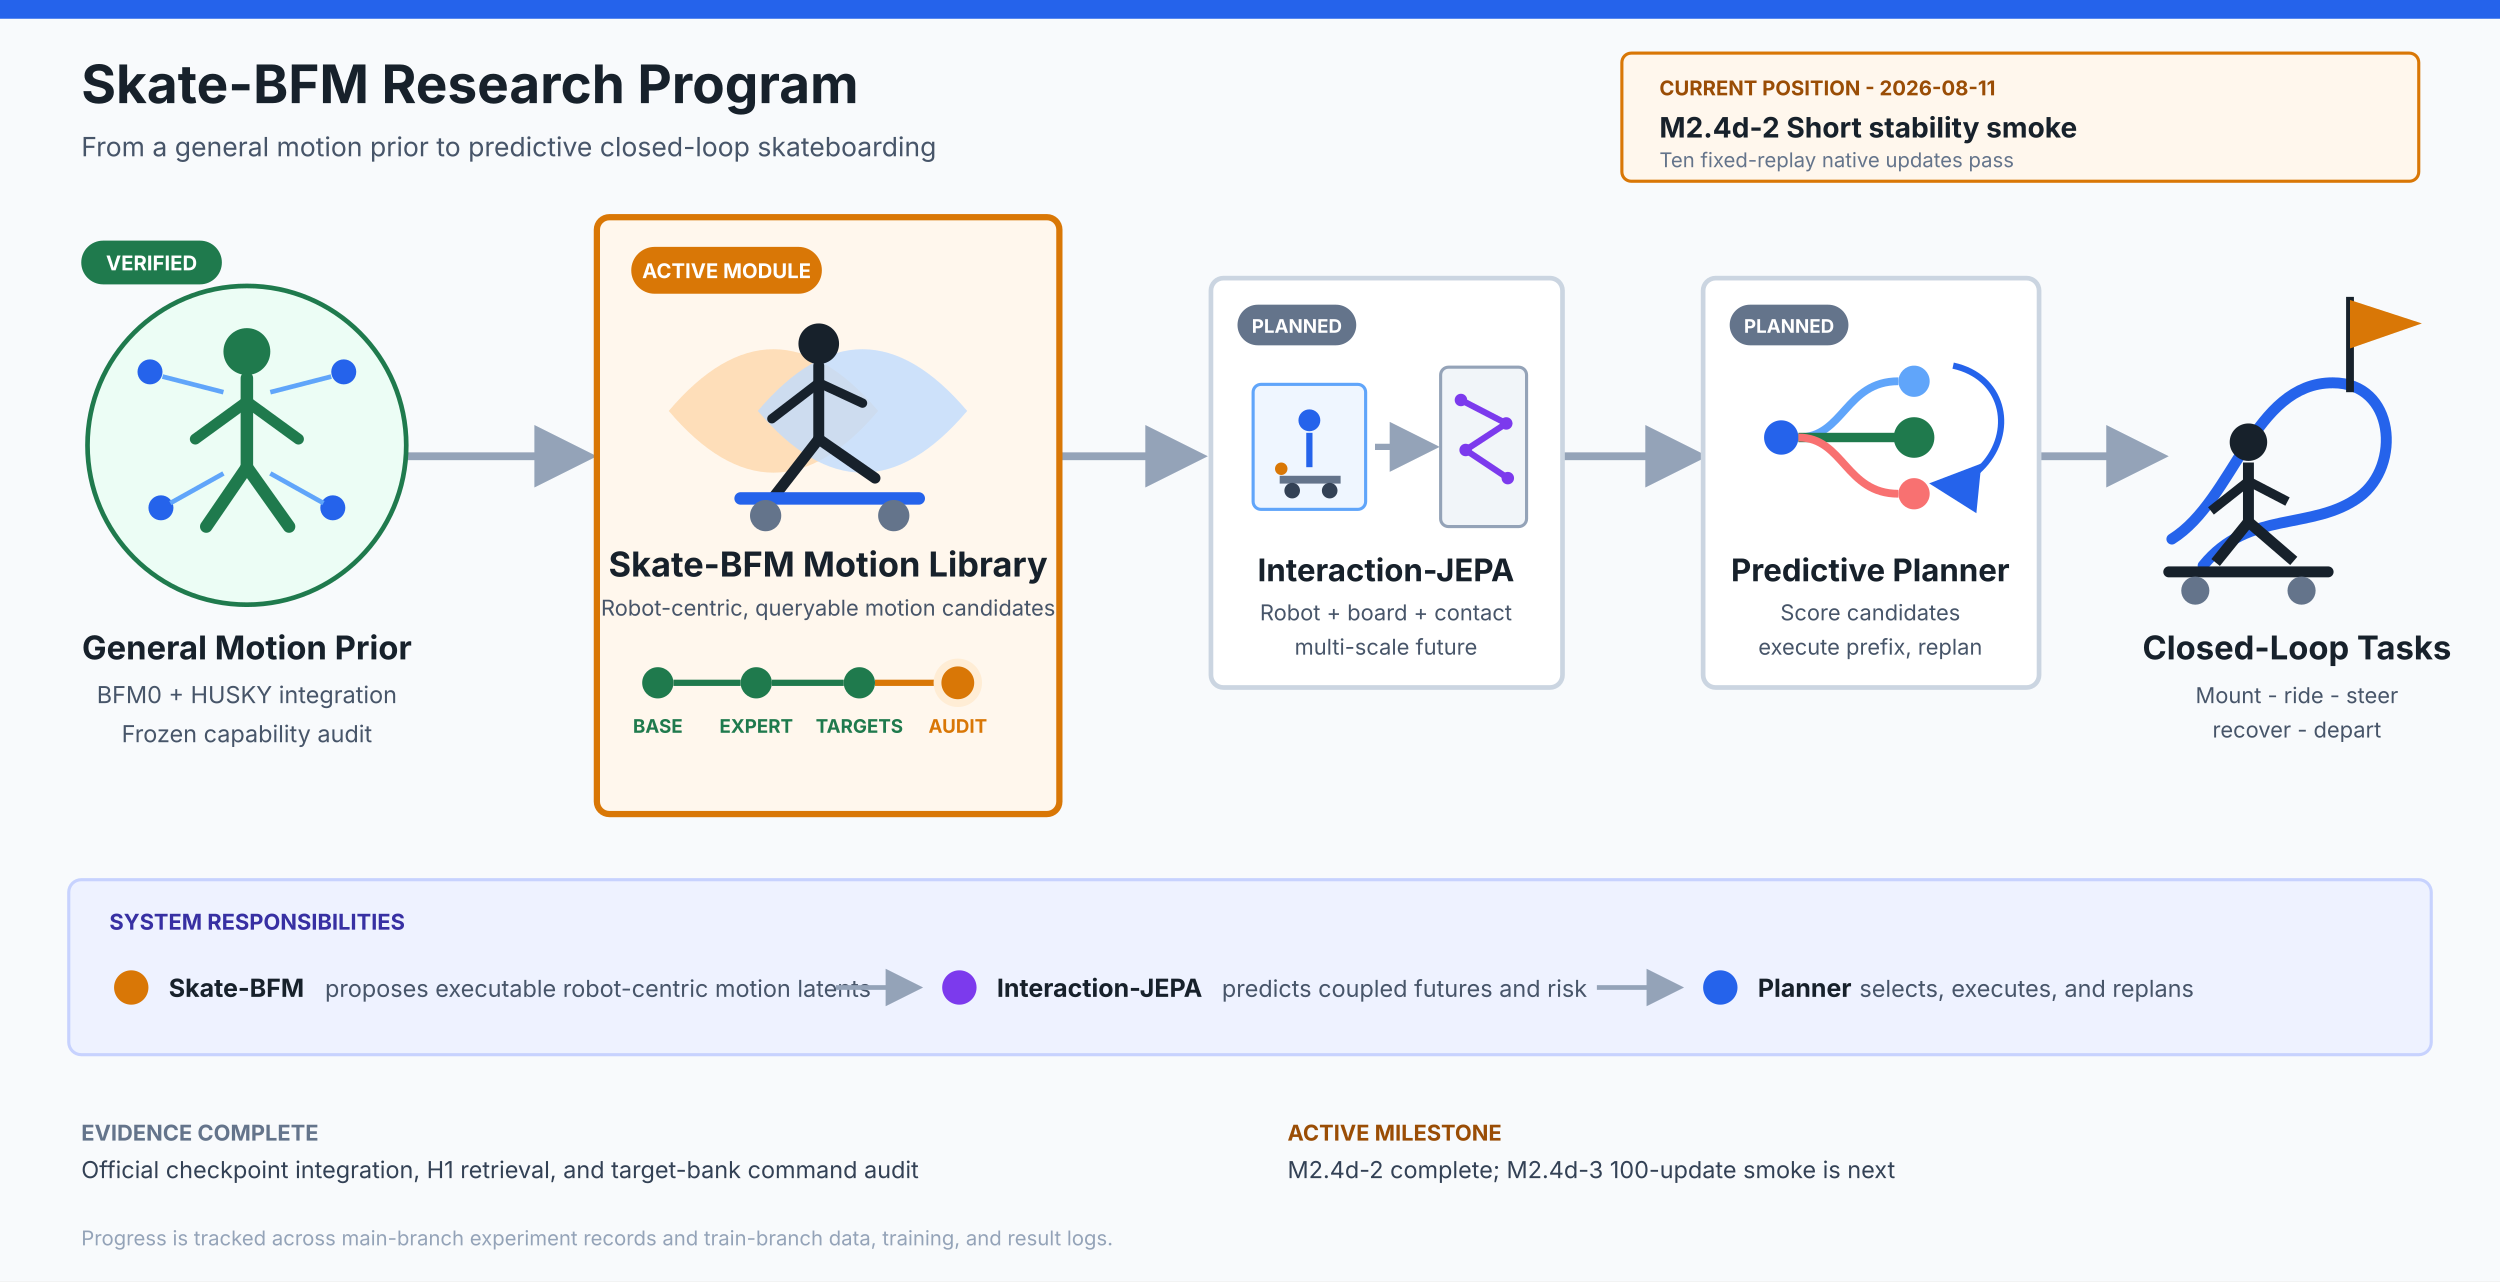
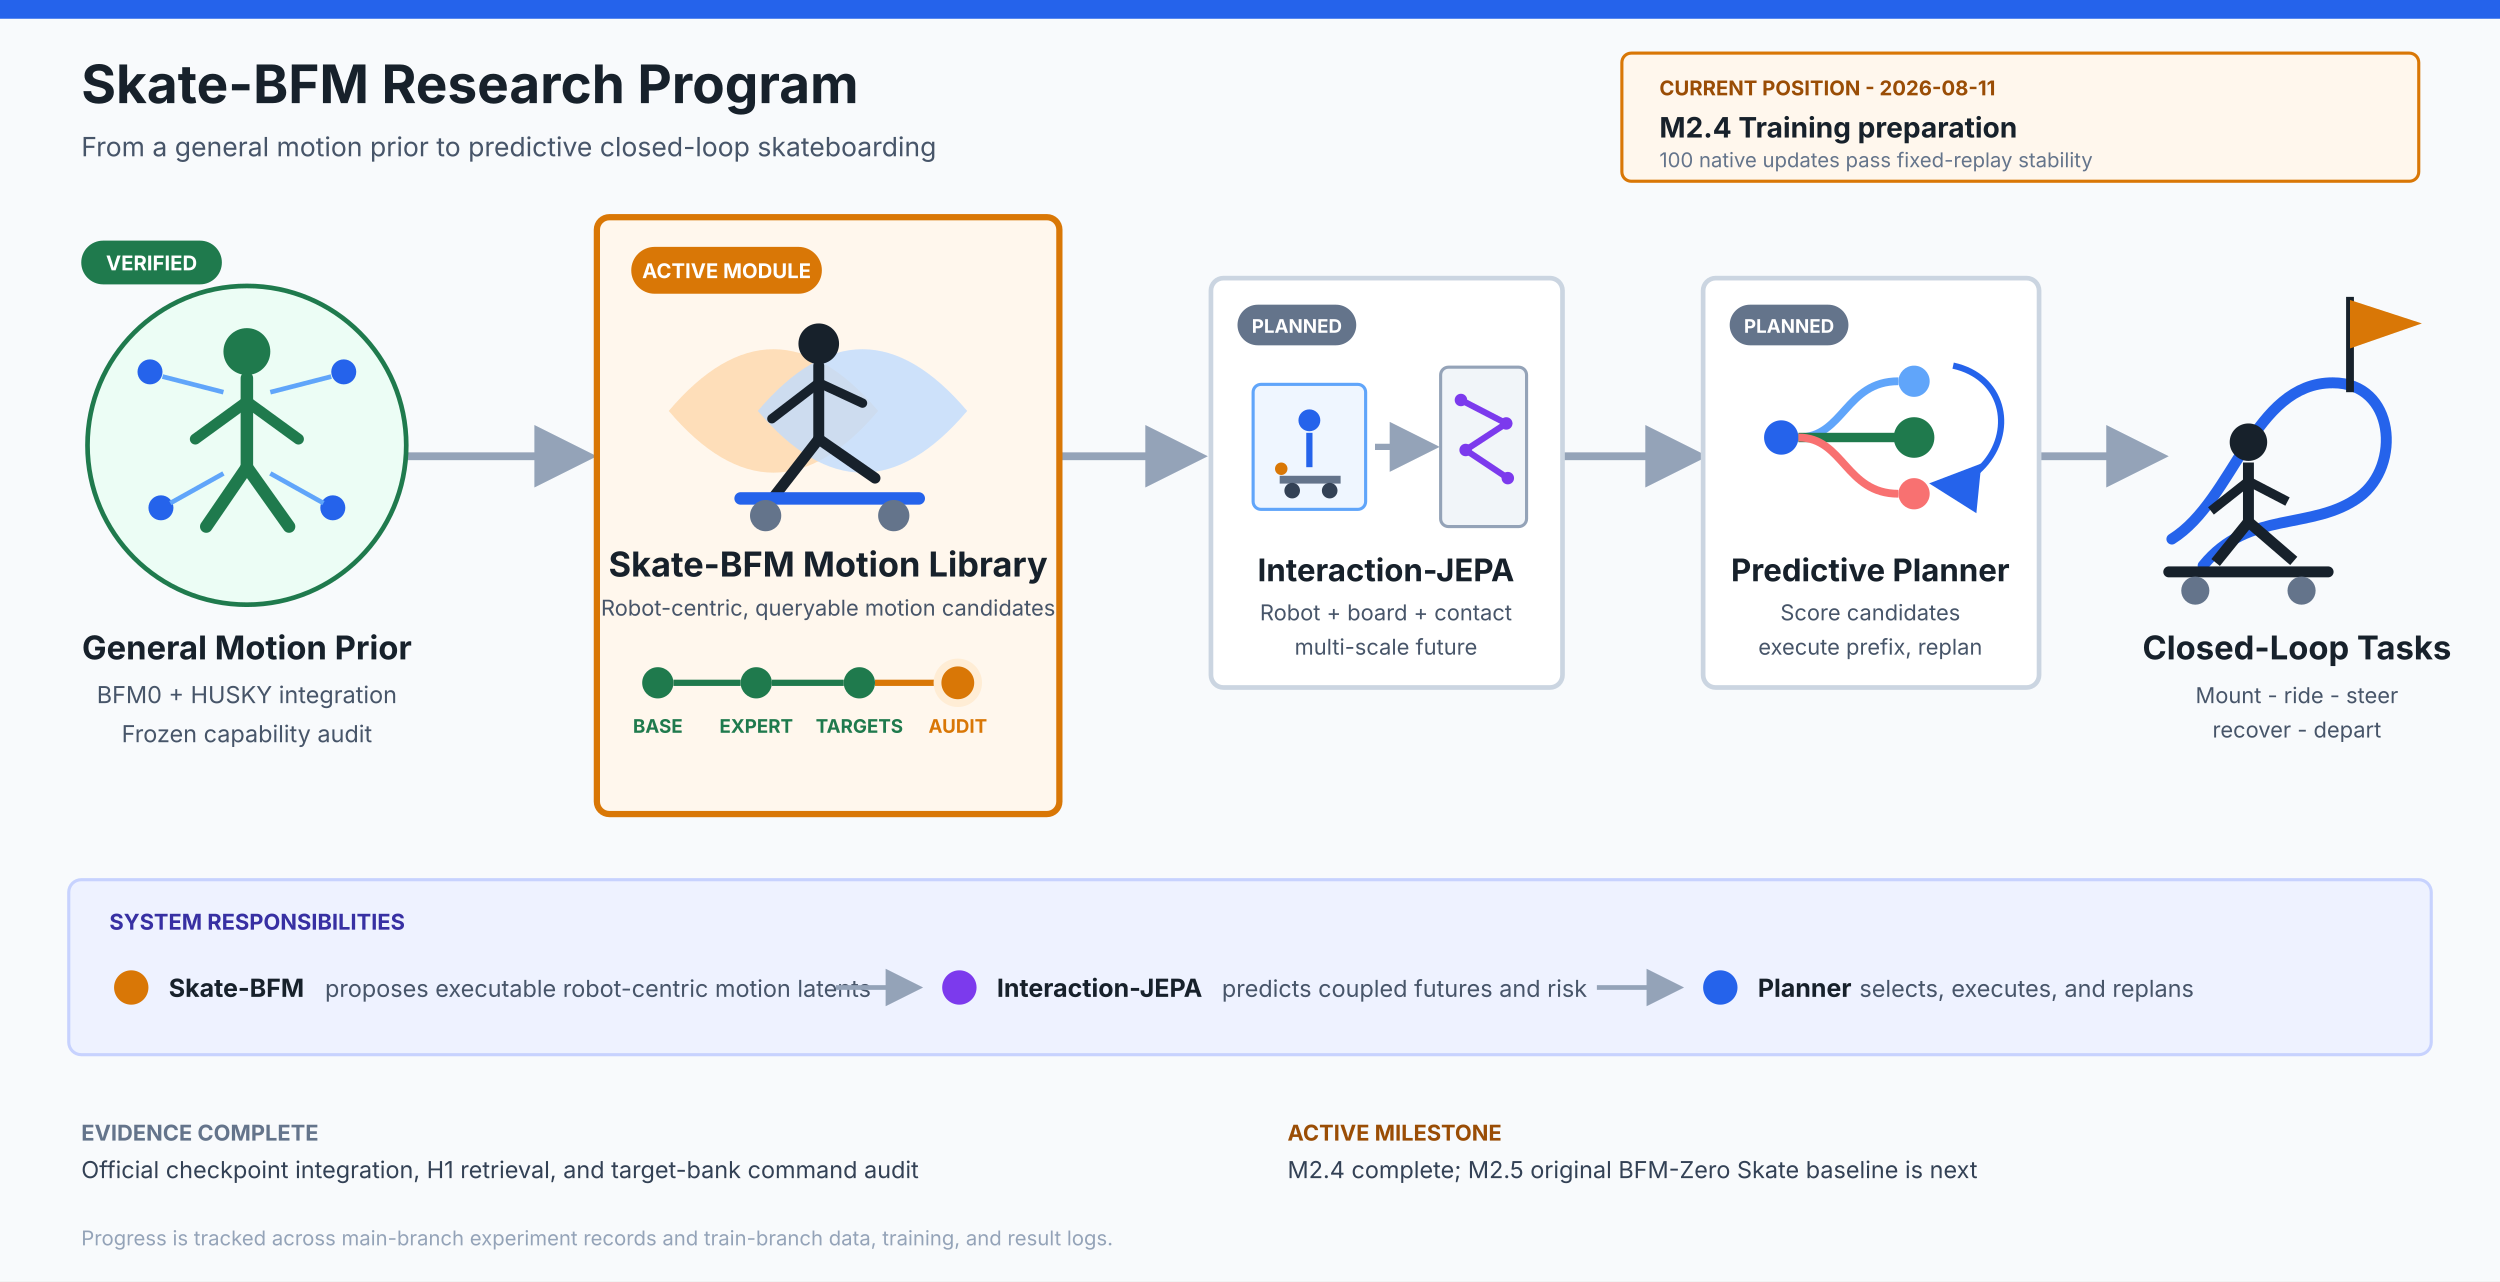
<svg xmlns="http://www.w3.org/2000/svg" width="1600" height="820" viewBox="0 0 1600 820" role="img" aria-labelledby="title desc">
  <defs>
    <marker id="arrow" viewBox="0 0 10 10" refX="8" refY="5" markerWidth="8" markerHeight="8" orient="auto-start-reverse">
      <path d="M 0 0 L 10 5 L 0 10 z" fill="#94a3b8" />
    </marker>
    <marker id="arrow-blue" viewBox="0 0 10 10" refX="8" refY="5" markerWidth="8" markerHeight="8" orient="auto-start-reverse">
      <path d="M 0 0 L 10 5 L 0 10 z" fill="#2563eb" />
    </marker>
  </defs>
  <rect width="1600" height="820" fill="#f8fafc" />
  <rect width="1600" height="12" fill="#2563eb" />
  <text x="52" y="66" fill="#17212b" font-family="Inter, Arial, sans-serif" font-size="34" font-weight="700">Skate-BFM Research Program</text>
  <text x="52" y="100" fill="#475569" font-family="Inter, Arial, sans-serif" font-size="17">From a general motion prior to predictive closed-loop skateboarding</text>
  <rect x="1038" y="34" width="510" height="82" rx="6" fill="#fff7ed" stroke="#d97706" stroke-width="2" />
  <text x="1062" y="61" fill="#9a4d05" font-family="Inter, Arial, sans-serif" font-size="13" font-weight="700">CURRENT POSITION - 2026-08-11</text>
-   <text x="1062" y="88" fill="#17212b" font-family="Inter, Arial, sans-serif" font-size="18" font-weight="700">M2.4d-2 Short stability smoke</text>
-   <text x="1062" y="107" fill="#64748b" font-family="Inter, Arial, sans-serif" font-size="13">Ten fixed-replay native updates pass</text>
+   <text x="1062" y="88" fill="#17212b" font-family="Inter, Arial, sans-serif" font-size="18" font-weight="700">M2.4 Training preparation</text>
+   <text x="1062" y="107" fill="#64748b" font-family="Inter, Arial, sans-serif" font-size="13">100 native updates pass fixed-replay stability</text>
  <line x1="258" y1="292" x2="374" y2="292" stroke="#94a3b8" stroke-width="5" marker-end="url(#arrow)" />
  <line x1="670" y1="292" x2="765" y2="292" stroke="#94a3b8" stroke-width="5" marker-end="url(#arrow)" />
  <line x1="1000" y1="292" x2="1085" y2="292" stroke="#94a3b8" stroke-width="5" marker-end="url(#arrow)" />
  <line x1="1300" y1="292" x2="1380" y2="292" stroke="#94a3b8" stroke-width="5" marker-end="url(#arrow)" />
  <g font-family="Inter, Arial, sans-serif">
    <circle cx="158" cy="285" r="102" fill="#ecfdf5" stroke="#1f7a4d" stroke-width="3" />
    <circle cx="158" cy="225" r="15" fill="#1f7a4d" />
    <line x1="158" y1="242" x2="158" y2="300" stroke="#1f7a4d" stroke-width="8" stroke-linecap="round" />
    <line x1="158" y1="257" x2="125" y2="281" stroke="#1f7a4d" stroke-width="7" stroke-linecap="round" />
    <line x1="158" y1="257" x2="191" y2="281" stroke="#1f7a4d" stroke-width="7" stroke-linecap="round" />
    <line x1="158" y1="299" x2="132" y2="337" stroke="#1f7a4d" stroke-width="8" stroke-linecap="round" />
    <line x1="158" y1="299" x2="185" y2="337" stroke="#1f7a4d" stroke-width="8" stroke-linecap="round" />
    <circle cx="96" cy="238" r="8" fill="#2563eb" />
    <circle cx="220" cy="238" r="8" fill="#2563eb" />
    <circle cx="103" cy="325" r="8" fill="#2563eb" />
    <circle cx="213" cy="325" r="8" fill="#2563eb" />
    <line x1="104" y1="241" x2="143" y2="251" stroke="#60a5fa" stroke-width="3" />
    <line x1="212" y1="241" x2="173" y2="251" stroke="#60a5fa" stroke-width="3" />
    <line x1="109" y1="322" x2="143" y2="303" stroke="#60a5fa" stroke-width="3" />
    <line x1="207" y1="322" x2="173" y2="303" stroke="#60a5fa" stroke-width="3" />
    <rect x="52" y="154" width="90" height="28" rx="14" fill="#1f7a4d" />
    <text x="97" y="173" fill="#ffffff" font-size="13" font-weight="700" text-anchor="middle">VERIFIED</text>
    <text x="158" y="422" fill="#17212b" font-size="21" font-weight="700" text-anchor="middle">General Motion Prior</text>
    <text x="158" y="450" fill="#475569" font-size="15" text-anchor="middle">BFM0 + HUSKY integration</text>
    <text x="158" y="475" fill="#475569" font-size="15" text-anchor="middle">Frozen capability audit</text>
  </g>
  <g font-family="Inter, Arial, sans-serif">
    <rect x="382" y="139" width="296" height="382" rx="8" fill="#fff7ed" stroke="#d97706" stroke-width="4" />
    <rect x="404" y="158" width="122" height="30" rx="15" fill="#d97706" />
    <text x="465" y="178" fill="#ffffff" font-size="13" font-weight="700" text-anchor="middle">ACTIVE MODULE</text>
    <path d="M 428 263 Q 495 184 562 263 Q 495 342 428 263" fill="#fed7aa" opacity="0.78" />
    <path d="M 485 263 Q 552 184 619 263 Q 552 342 485 263" fill="#bfdbfe" opacity="0.78" />
    <circle cx="524" cy="220" r="13" fill="#17212b" />
    <line x1="524" y1="234" x2="524" y2="282" stroke="#17212b" stroke-width="7" stroke-linecap="round" />
    <line x1="524" y1="245" x2="494" y2="268" stroke="#17212b" stroke-width="6" stroke-linecap="round" />
    <line x1="524" y1="245" x2="552" y2="258" stroke="#17212b" stroke-width="6" stroke-linecap="round" />
    <line x1="524" y1="281" x2="496" y2="317" stroke="#17212b" stroke-width="7" stroke-linecap="round" />
    <line x1="524" y1="281" x2="560" y2="306" stroke="#17212b" stroke-width="7" stroke-linecap="round" />
    <line x1="474" y1="319" x2="588" y2="319" stroke="#2563eb" stroke-width="8" stroke-linecap="round" />
    <circle cx="490" cy="330" r="10" fill="#64748b" />
    <circle cx="572" cy="330" r="10" fill="#64748b" />
    <text x="530" y="369" fill="#17212b" font-size="22" font-weight="700" text-anchor="middle">Skate-BFM Motion Library</text>
    <text x="530" y="394" fill="#475569" font-size="14" text-anchor="middle">Robot-centric, queryable motion candidates</text>
    <circle cx="421" cy="437" r="10" fill="#1f7a4d" />
    <line x1="431" y1="437" x2="474" y2="437" stroke="#1f7a4d" stroke-width="4" />
    <circle cx="484" cy="437" r="10" fill="#1f7a4d" />
    <line x1="494" y1="437" x2="540" y2="437" stroke="#1f7a4d" stroke-width="4" />
    <circle cx="550" cy="437" r="10" fill="#1f7a4d" />
    <line x1="560" y1="437" x2="603" y2="437" stroke="#d97706" stroke-width="4" />
    <circle cx="613" cy="437" r="13" fill="#d97706" stroke="#ffedd5" stroke-width="5" />
    <text x="421" y="469" fill="#1f7a4d" font-size="12" font-weight="700" text-anchor="middle">BASE</text>
    <text x="484" y="469" fill="#1f7a4d" font-size="12" font-weight="700" text-anchor="middle">EXPERT</text>
    <text x="550" y="469" fill="#1f7a4d" font-size="12" font-weight="700" text-anchor="middle">TARGETS</text>
    <text x="613" y="469" fill="#d97706" font-size="12" font-weight="700" text-anchor="middle">AUDIT</text>
  </g>
  <g font-family="Inter, Arial, sans-serif">
    <rect x="775" y="178" width="225" height="262" rx="8" fill="#ffffff" stroke="#cbd5e1" stroke-width="3" />
    <rect x="792" y="195" width="76" height="26" rx="13" fill="#64748b" />
    <text x="830" y="213" fill="#ffffff" font-size="12" font-weight="700" text-anchor="middle">PLANNED</text>
    <rect x="802" y="246" width="72" height="80" rx="5" fill="#eff6ff" stroke="#60a5fa" stroke-width="2" />
    <circle cx="838" cy="269" r="7" fill="#2563eb" />
    <line x1="838" y1="277" x2="838" y2="299" stroke="#2563eb" stroke-width="4" />
    <line x1="819" y1="307" x2="858" y2="307" stroke="#64748b" stroke-width="5" />
    <circle cx="827" cy="314" r="5" fill="#334155" />
    <circle cx="851" cy="314" r="5" fill="#334155" />
    <circle cx="820" cy="300" r="4" fill="#d97706" />
    <line x1="880" y1="286" x2="915" y2="286" stroke="#94a3b8" stroke-width="4" marker-end="url(#arrow)" />
    <rect x="922" y="235" width="55" height="102" rx="5" fill="#f1f5f9" stroke="#94a3b8" stroke-width="2" />
    <path d="M 935 256 L 964 271 L 938 288 L 965 306" fill="none" stroke="#7c3aed" stroke-width="4" />
    <circle cx="935" cy="256" r="4" fill="#7c3aed" />
    <circle cx="964" cy="271" r="4" fill="#7c3aed" />
    <circle cx="938" cy="288" r="4" fill="#7c3aed" />
    <circle cx="965" cy="306" r="4" fill="#7c3aed" />
    <text x="887" y="372" fill="#17212b" font-size="20" font-weight="700" text-anchor="middle">Interaction-JEPA</text>
    <text x="887" y="397" fill="#475569" font-size="14" text-anchor="middle">Robot + board + contact</text>
    <text x="887" y="419" fill="#475569" font-size="14" text-anchor="middle">multi-scale future</text>
  </g>
  <g font-family="Inter, Arial, sans-serif">
    <rect x="1090" y="178" width="215" height="262" rx="8" fill="#ffffff" stroke="#cbd5e1" stroke-width="3" />
    <rect x="1107" y="195" width="76" height="26" rx="13" fill="#64748b" />
    <text x="1145" y="213" fill="#ffffff" font-size="12" font-weight="700" text-anchor="middle">PLANNED</text>
    <circle cx="1140" cy="280" r="11" fill="#2563eb" />
    <path d="M 1151 280 C 1180 280 1181 244 1215 244" fill="none" stroke="#60a5fa" stroke-width="5" />
    <path d="M 1151 280 C 1180 280 1181 280 1215 280" fill="none" stroke="#1f7a4d" stroke-width="6" />
    <path d="M 1151 280 C 1180 280 1181 316 1215 316" fill="none" stroke="#f87171" stroke-width="5" />
    <circle cx="1225" cy="244" r="10" fill="#60a5fa" />
    <circle cx="1225" cy="280" r="13" fill="#1f7a4d" />
    <circle cx="1225" cy="316" r="10" fill="#f87171" />
    <path d="M 1250 234 C 1282 241 1289 274 1271 296 C 1262 307 1251 311 1241 310" fill="none" stroke="#2563eb" stroke-width="4" marker-end="url(#arrow-blue)" />
    <text x="1197" y="372" fill="#17212b" font-size="20" font-weight="700" text-anchor="middle">Predictive Planner</text>
    <text x="1197" y="397" fill="#475569" font-size="14" text-anchor="middle">Score candidates</text>
    <text x="1197" y="419" fill="#475569" font-size="14" text-anchor="middle">execute prefix, replan</text>
  </g>
  <g font-family="Inter, Arial, sans-serif">
    <path d="M 1390 345 C 1430 320 1442 245 1493 245 C 1533 245 1537 298 1510 318 C 1480 340 1439 326 1410 362" fill="none" stroke="#2563eb" stroke-width="7" stroke-linecap="round" />
    <line x1="1504" y1="190" x2="1504" y2="251" stroke="#17212b" stroke-width="5" />
    <path d="M 1504 192 L 1550 207 L 1504 223 z" fill="#d97706" />
    <line x1="1388" y1="366" x2="1490" y2="366" stroke="#17212b" stroke-width="7" stroke-linecap="round" />
    <circle cx="1405" cy="378" r="9" fill="#64748b" />
    <circle cx="1473" cy="378" r="9" fill="#64748b" />
    <circle cx="1439" cy="283" r="12" fill="#17212b" />
    <line x1="1439" y1="296" x2="1439" y2="335" stroke="#17212b" stroke-width="7" />
    <line x1="1439" y1="308" x2="1415" y2="327" stroke="#17212b" stroke-width="6" />
    <line x1="1439" y1="308" x2="1464" y2="321" stroke="#17212b" stroke-width="6" />
    <line x1="1439" y1="334" x2="1418" y2="360" stroke="#17212b" stroke-width="7" />
    <line x1="1439" y1="334" x2="1468" y2="359" stroke="#17212b" stroke-width="7" />
    <text x="1470" y="422" fill="#17212b" font-size="21" font-weight="700" text-anchor="middle">Closed-Loop Tasks</text>
    <text x="1470" y="450" fill="#475569" font-size="14" text-anchor="middle">Mount - ride - steer</text>
    <text x="1470" y="472" fill="#475569" font-size="14" text-anchor="middle">recover - depart</text>
  </g>
  <rect x="44" y="563" width="1512" height="112" rx="8" fill="#eef2ff" stroke="#c7d2fe" stroke-width="2" />
  <text x="70" y="595" fill="#3730a3" font-family="Inter, Arial, sans-serif" font-size="14" font-weight="700">SYSTEM RESPONSIBILITIES</text>
  <circle cx="84" cy="632" r="11" fill="#d97706" />
  <text x="108" y="638" fill="#17212b" font-family="Inter, Arial, sans-serif" font-size="16" font-weight="700">Skate-BFM</text>
  <text x="208" y="638" fill="#475569" font-family="Inter, Arial, sans-serif" font-size="15">proposes executable robot-centric motion latents</text>
  <line x1="535" y1="632" x2="586" y2="632" stroke="#94a3b8" stroke-width="3" marker-end="url(#arrow)" />
  <circle cx="614" cy="632" r="11" fill="#7c3aed" />
  <text x="638" y="638" fill="#17212b" font-family="Inter, Arial, sans-serif" font-size="16" font-weight="700">Interaction-JEPA</text>
  <text x="782" y="638" fill="#475569" font-family="Inter, Arial, sans-serif" font-size="15">predicts coupled futures and risk</text>
  <line x1="1022" y1="632" x2="1073" y2="632" stroke="#94a3b8" stroke-width="3" marker-end="url(#arrow)" />
  <circle cx="1101" cy="632" r="11" fill="#2563eb" />
  <text x="1125" y="638" fill="#17212b" font-family="Inter, Arial, sans-serif" font-size="16" font-weight="700">Planner</text>
  <text x="1190" y="638" fill="#475569" font-family="Inter, Arial, sans-serif" font-size="15">selects, executes, and replans</text>
  <text x="52" y="730" fill="#64748b" font-family="Inter, Arial, sans-serif" font-size="14" font-weight="700">EVIDENCE COMPLETE</text>
  <text x="52" y="754" fill="#334155" font-family="Inter, Arial, sans-serif" font-size="15">Official checkpoint integration, H1 retrieval, and target-bank command audit</text>
  <text x="824" y="730" fill="#9a4d05" font-family="Inter, Arial, sans-serif" font-size="14" font-weight="700">ACTIVE MILESTONE</text>
-   <text x="824" y="754" fill="#334155" font-family="Inter, Arial, sans-serif" font-size="15">M2.4d-2 complete; M2.4d-3 100-update smoke is next</text>
+   <text x="824" y="754" fill="#334155" font-family="Inter, Arial, sans-serif" font-size="15">M2.4 complete; M2.5 original BFM-Zero Skate baseline is next</text>
  <text x="52" y="797" fill="#94a3b8" font-family="Inter, Arial, sans-serif" font-size="13">Progress is tracked across main-branch experiment records and train-branch data, training, and result logs.</text>
</svg>
